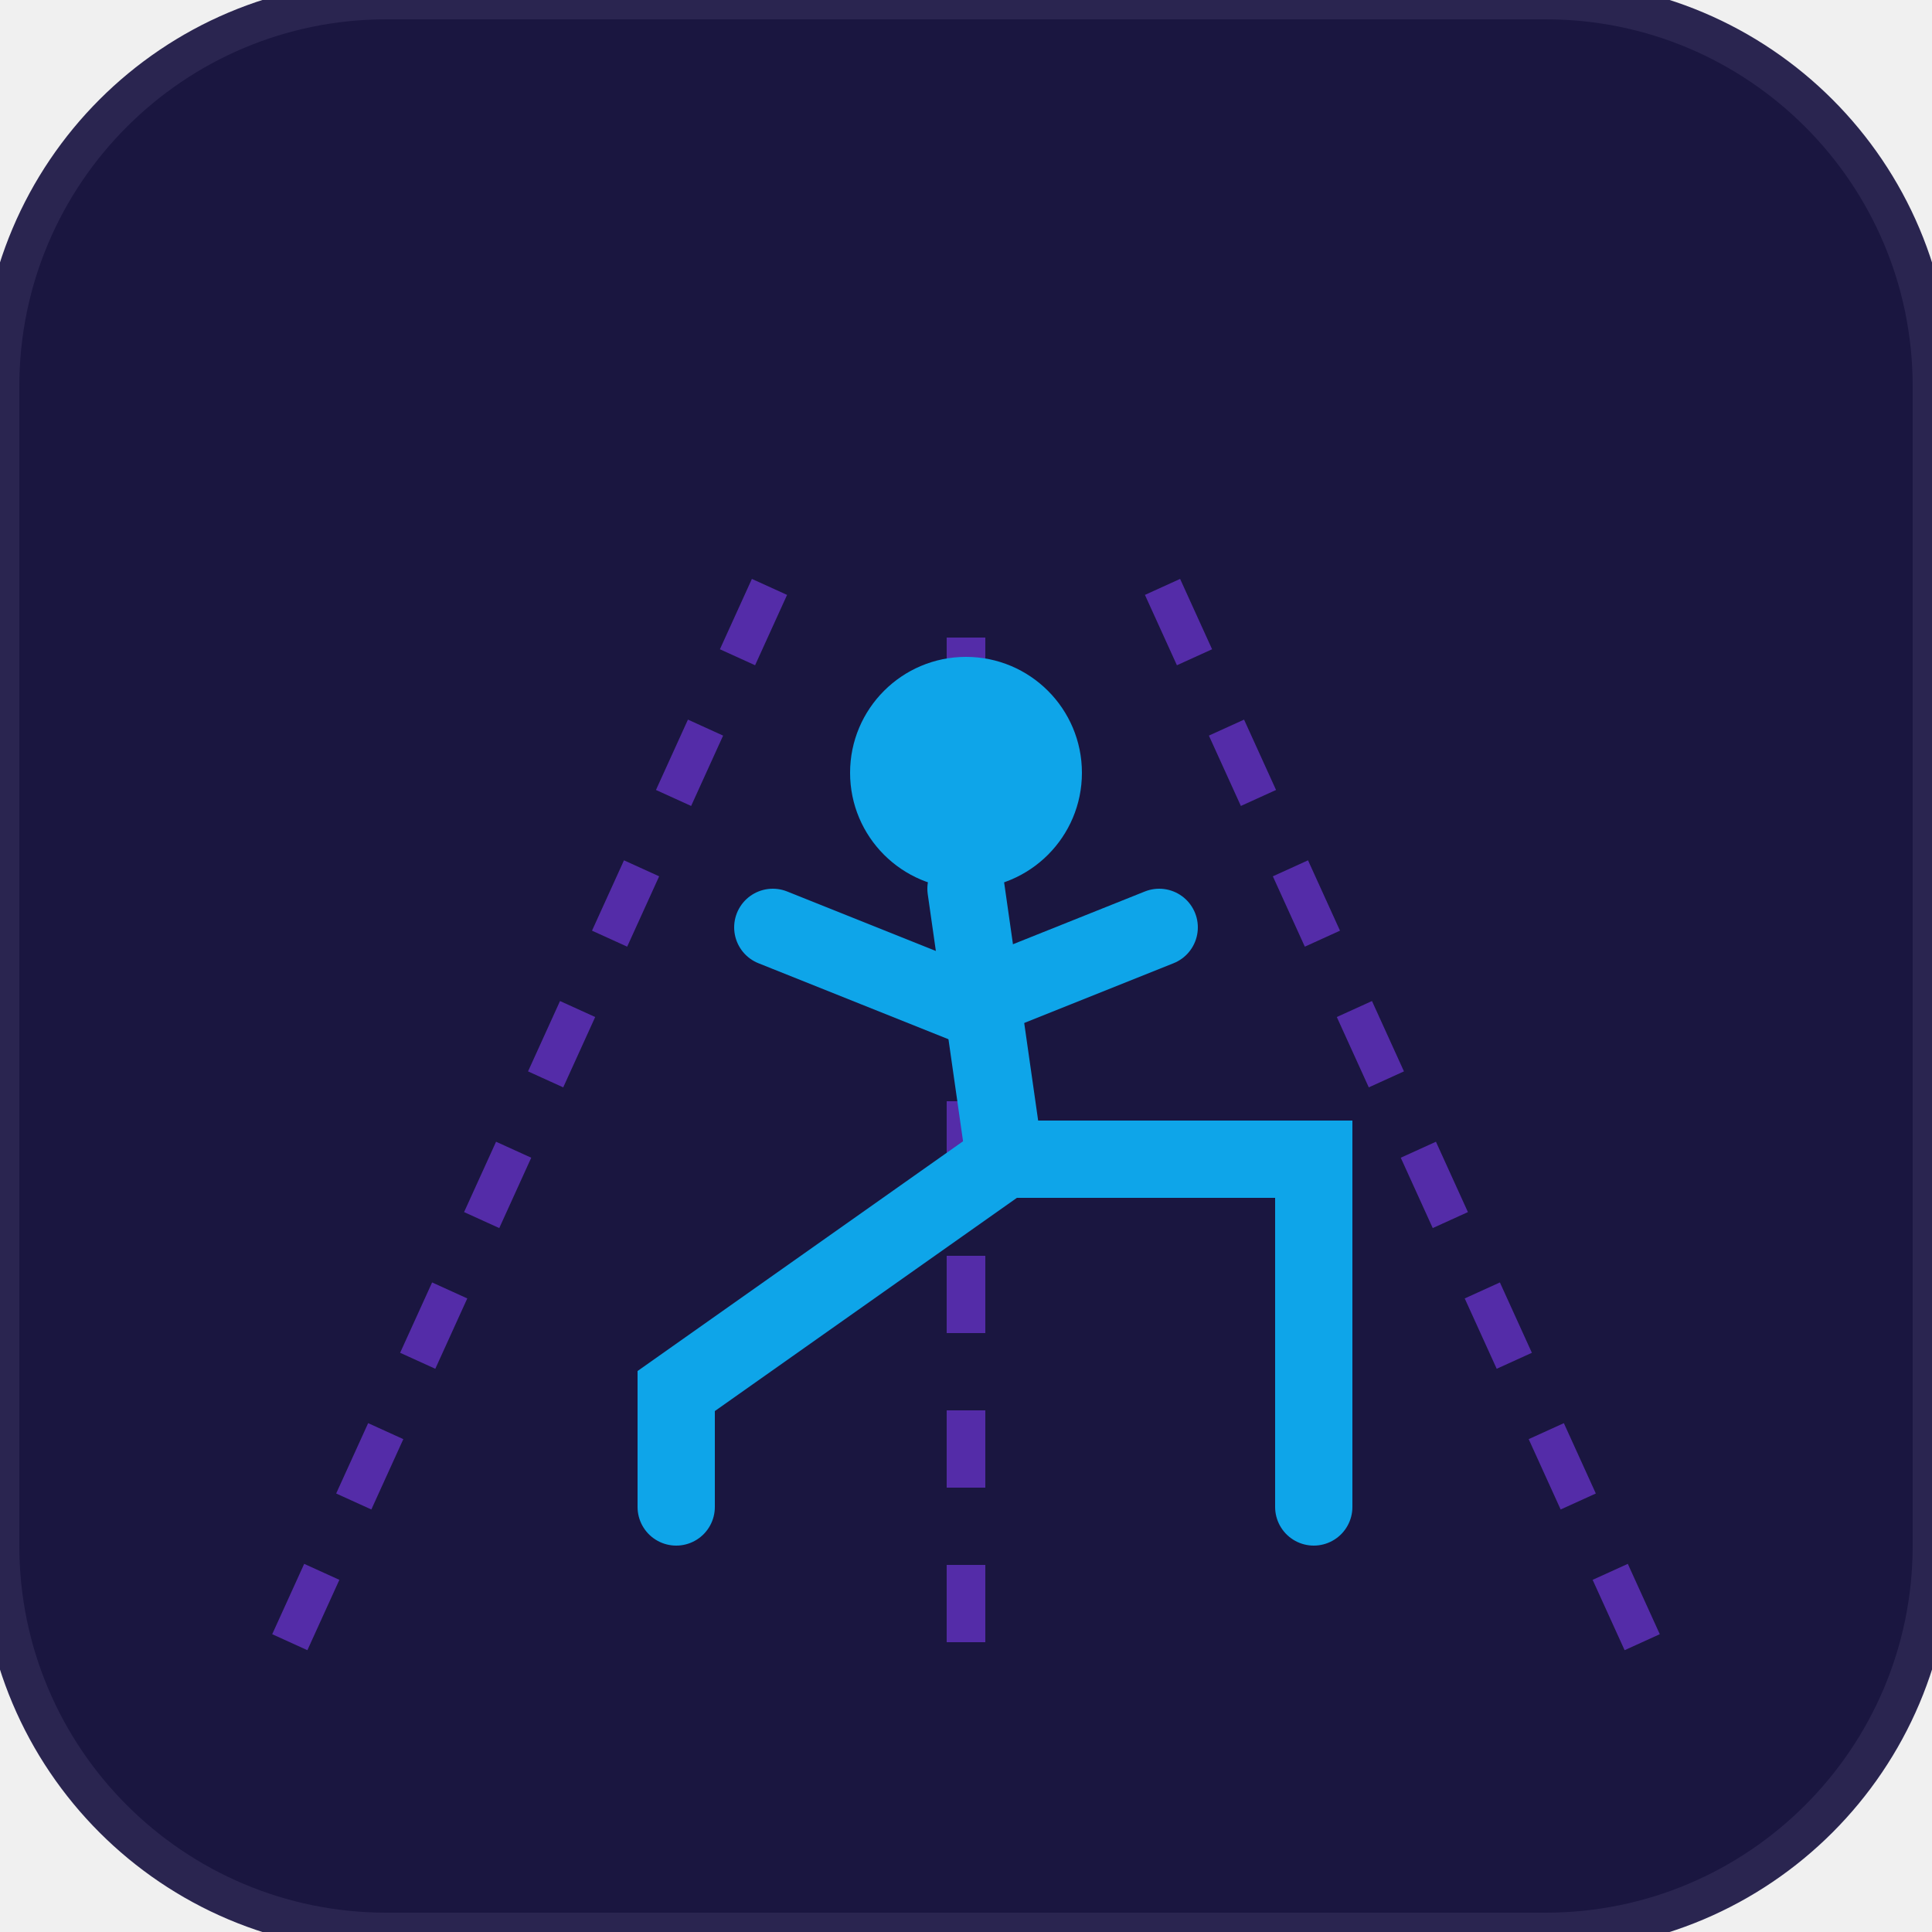
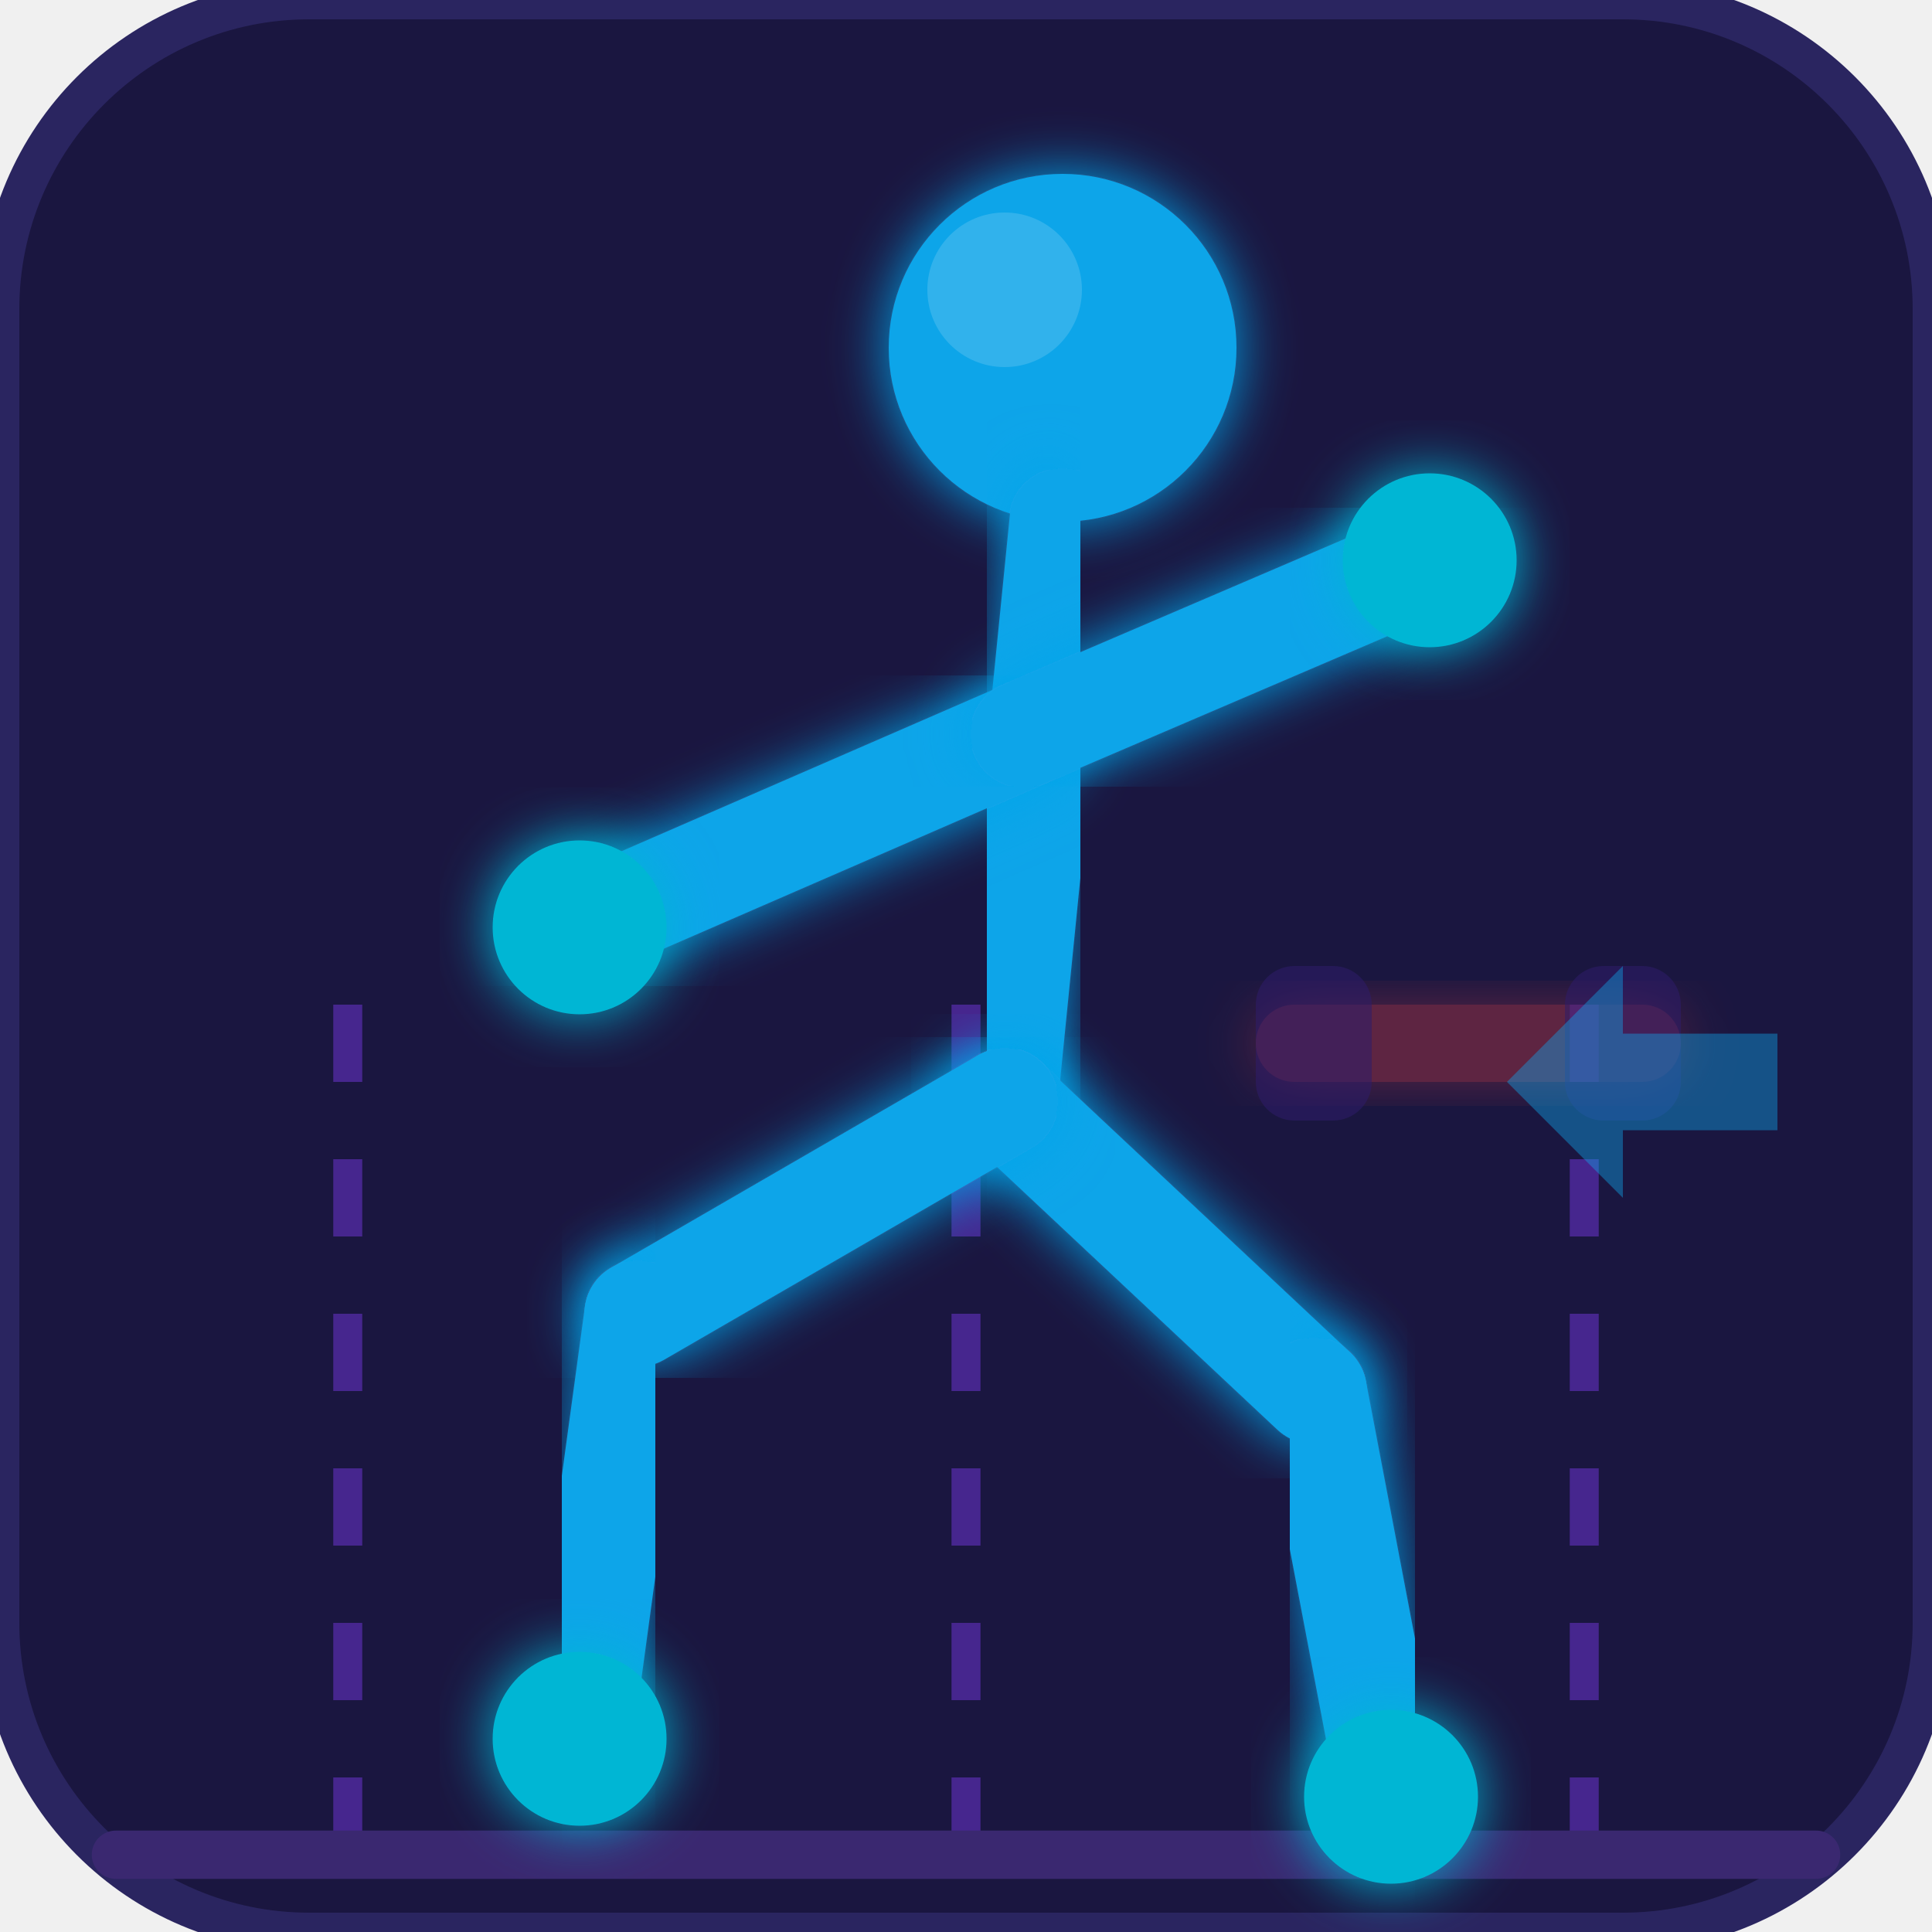
<svg xmlns="http://www.w3.org/2000/svg" width="100" height="100" viewBox="0 0 100 100">
-   <rect width="100" height="100" rx="20" fill="#1A1640" stroke="#2A2550" stroke-width="2" />
-   <path d="M 15 85 L 40 30 M 50 85 L 50 30 M 85 85 L 60 30" stroke="#7C3AED" stroke-width="2" stroke-dasharray="4 4" opacity="0.6" />
-   <circle cx="50" cy="40" r="6" fill="#0EA5E9" />
-   <line x1="50" y1="46" x2="52" y2="60" stroke="#0EA5E9" stroke-width="4" stroke-linecap="round" />
-   <path d="M 52 60 L 68 60 L 68 78" stroke="#0EA5E9" stroke-width="4" stroke-linecap="round" fill="none" />
-   <path d="M 52 60 L 35 72 L 35 78" stroke="#0EA5E9" stroke-width="4" stroke-linecap="round" fill="none" />
-   <path d="M 60 48 L 50 52 L 40 48" stroke="#0EA5E9" stroke-width="4" stroke-linecap="round" fill="none" />
+   <defs>
+     <filter id="glow" x="-30%" y="-30%" width="160%" height="160%">
+       <feGaussianBlur stdDeviation="1.5" result="blur" />
+       <feMerge>
+         <feMergeNode in="blur" />
+         <feMergeNode in="SourceGraphic" />
+       </feMerge>
+     </filter>
+   </defs>
+   <rect width="100" height="100" rx="16" fill="#1A1640" />
+   <rect width="100" height="100" rx="16" fill="none" stroke="#2A2560" stroke-width="2" />
+   <line x1="18" y1="96" x2="18" y2="50" stroke="#7C3AED" stroke-width="1.5" stroke-dasharray="4 4" opacity="0.45" />
+   <line x1="50" y1="96" x2="50" y2="50" stroke="#7C3AED" stroke-width="1.5" stroke-dasharray="4 4" opacity="0.45" />
+   <line x1="82" y1="96" x2="82" y2="50" stroke="#7C3AED" stroke-width="1.5" stroke-dasharray="4 4" opacity="0.45" />
+   <line x1="6" y1="96" x2="94" y2="96" stroke="#3A2870" stroke-width="2.5" stroke-linecap="round" />
+   <rect x="65" y="52" width="22" height="4" rx="2" fill="#EF4444" opacity="0.32" filter="url(#glow)" />
+   <rect x="65" y="50" width="6" height="8" rx="2" fill="#2D1B69" opacity="0.55" />
+   <rect x="81" y="50" width="6" height="8" rx="2" fill="#2D1B69" opacity="0.55" />
+   <circle cx="55" cy="18" r="9" fill="#0EA5E9" filter="url(#glow)" />
+   <circle cx="52" cy="15" r="4" fill="#FFFFFF" opacity="0.15" />
+   <line x1="55" y1="27" x2="52" y2="57" stroke="#0EA5E9" stroke-width="5.5" stroke-linecap="round" filter="url(#glow)" />
+   <line x1="53" y1="38" x2="30" y2="48" stroke="#0EA5E9" stroke-width="5.5" stroke-linecap="round" filter="url(#glow)" />
+   <line x1="53" y1="38" x2="74" y2="29" stroke="#0EA5E9" stroke-width="5.5" stroke-linecap="round" filter="url(#glow)" />
+   <circle cx="30" cy="48" r="4.5" fill="#06B6D4" filter="url(#glow)" />
+   <circle cx="74" cy="29" r="4.5" fill="#06B6D4" filter="url(#glow)" />
+   <line x1="52" y1="57" x2="68" y2="72" stroke="#0EA5E9" stroke-width="5.5" stroke-linecap="round" filter="url(#glow)" />
+   <line x1="68" y1="72" x2="72" y2="93" stroke="#0EA5E9" stroke-width="5.5" stroke-linecap="round" filter="url(#glow)" />
+   <circle cx="72" cy="93" r="4.5" fill="#06B6D4" filter="url(#glow)" />
+   <line x1="52" y1="57" x2="33" y2="68" stroke="#0EA5E9" stroke-width="5.5" stroke-linecap="round" filter="url(#glow)" />
+   <line x1="33" y1="68" x2="30" y2="90" stroke="#0EA5E9" stroke-width="5.5" stroke-linecap="round" filter="url(#glow)" />
+   <circle cx="30" cy="90" r="4.5" fill="#06B6D4" filter="url(#glow)" />
+   <path d="M 78 56 L 84 50 L 84 53.5 L 92 53.5 L 92 58.5 L 84 58.5 L 84 62 Z" fill="#0EA5E9" opacity="0.42" />
</svg>
